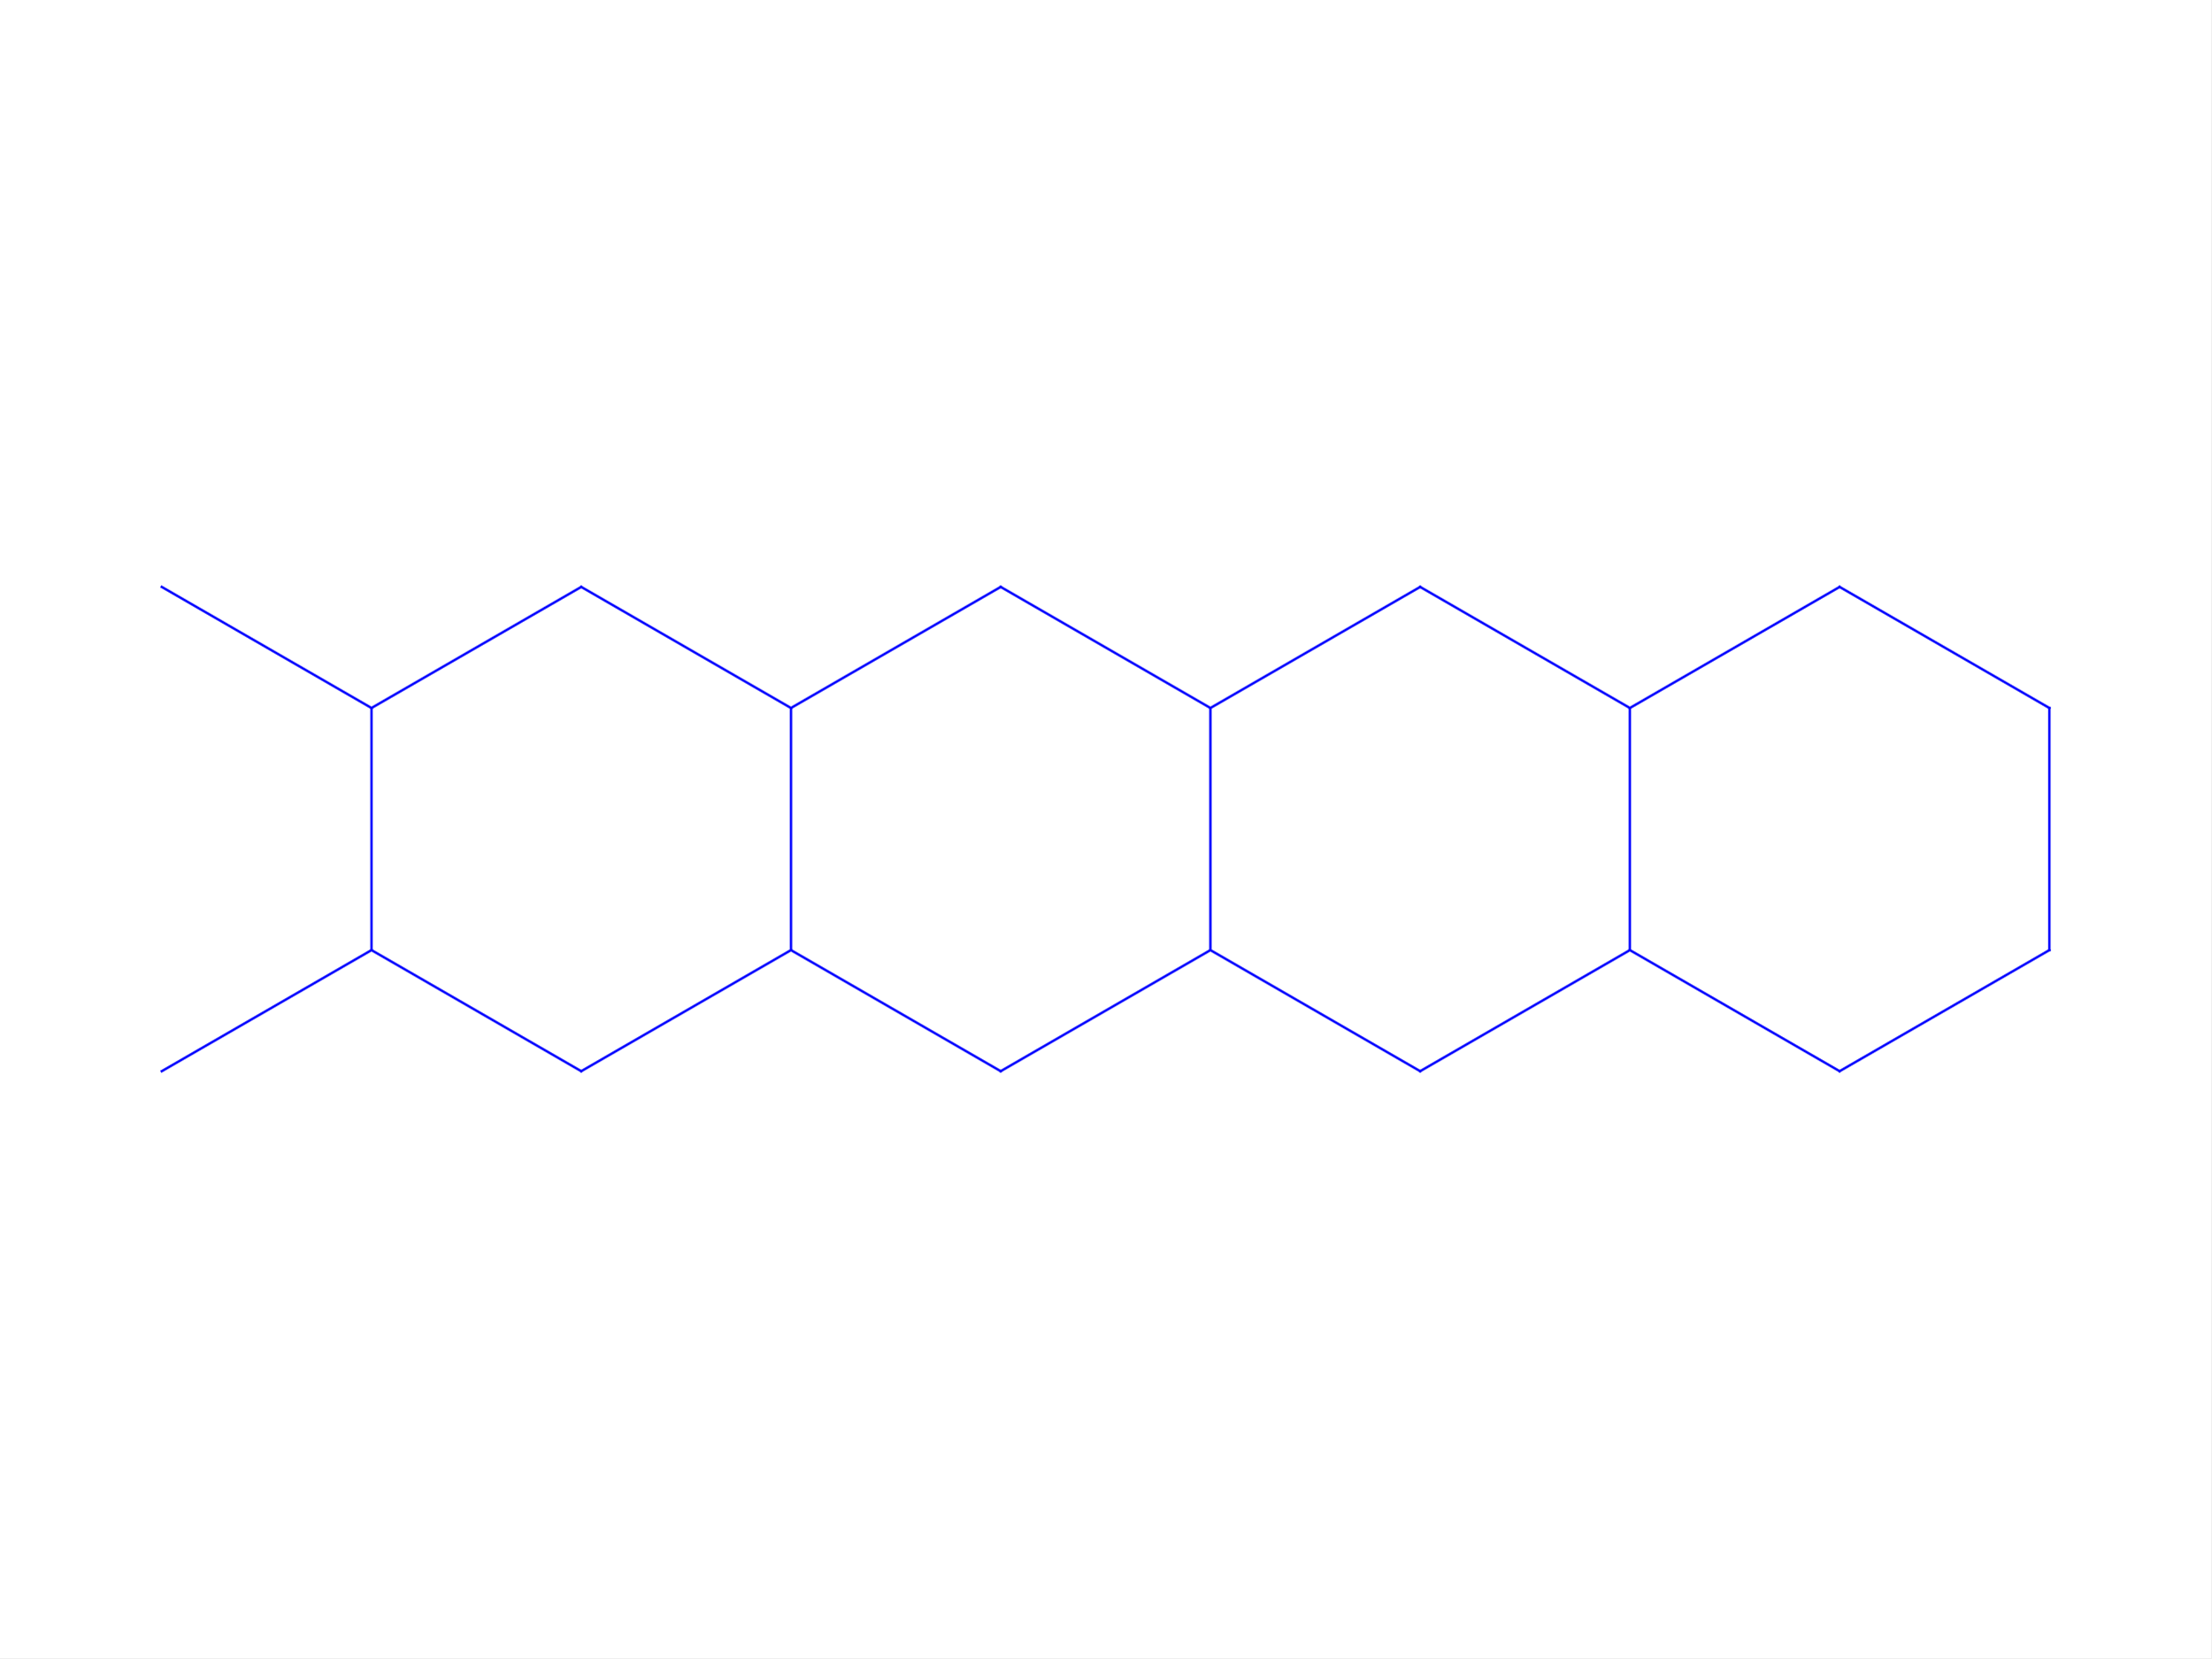
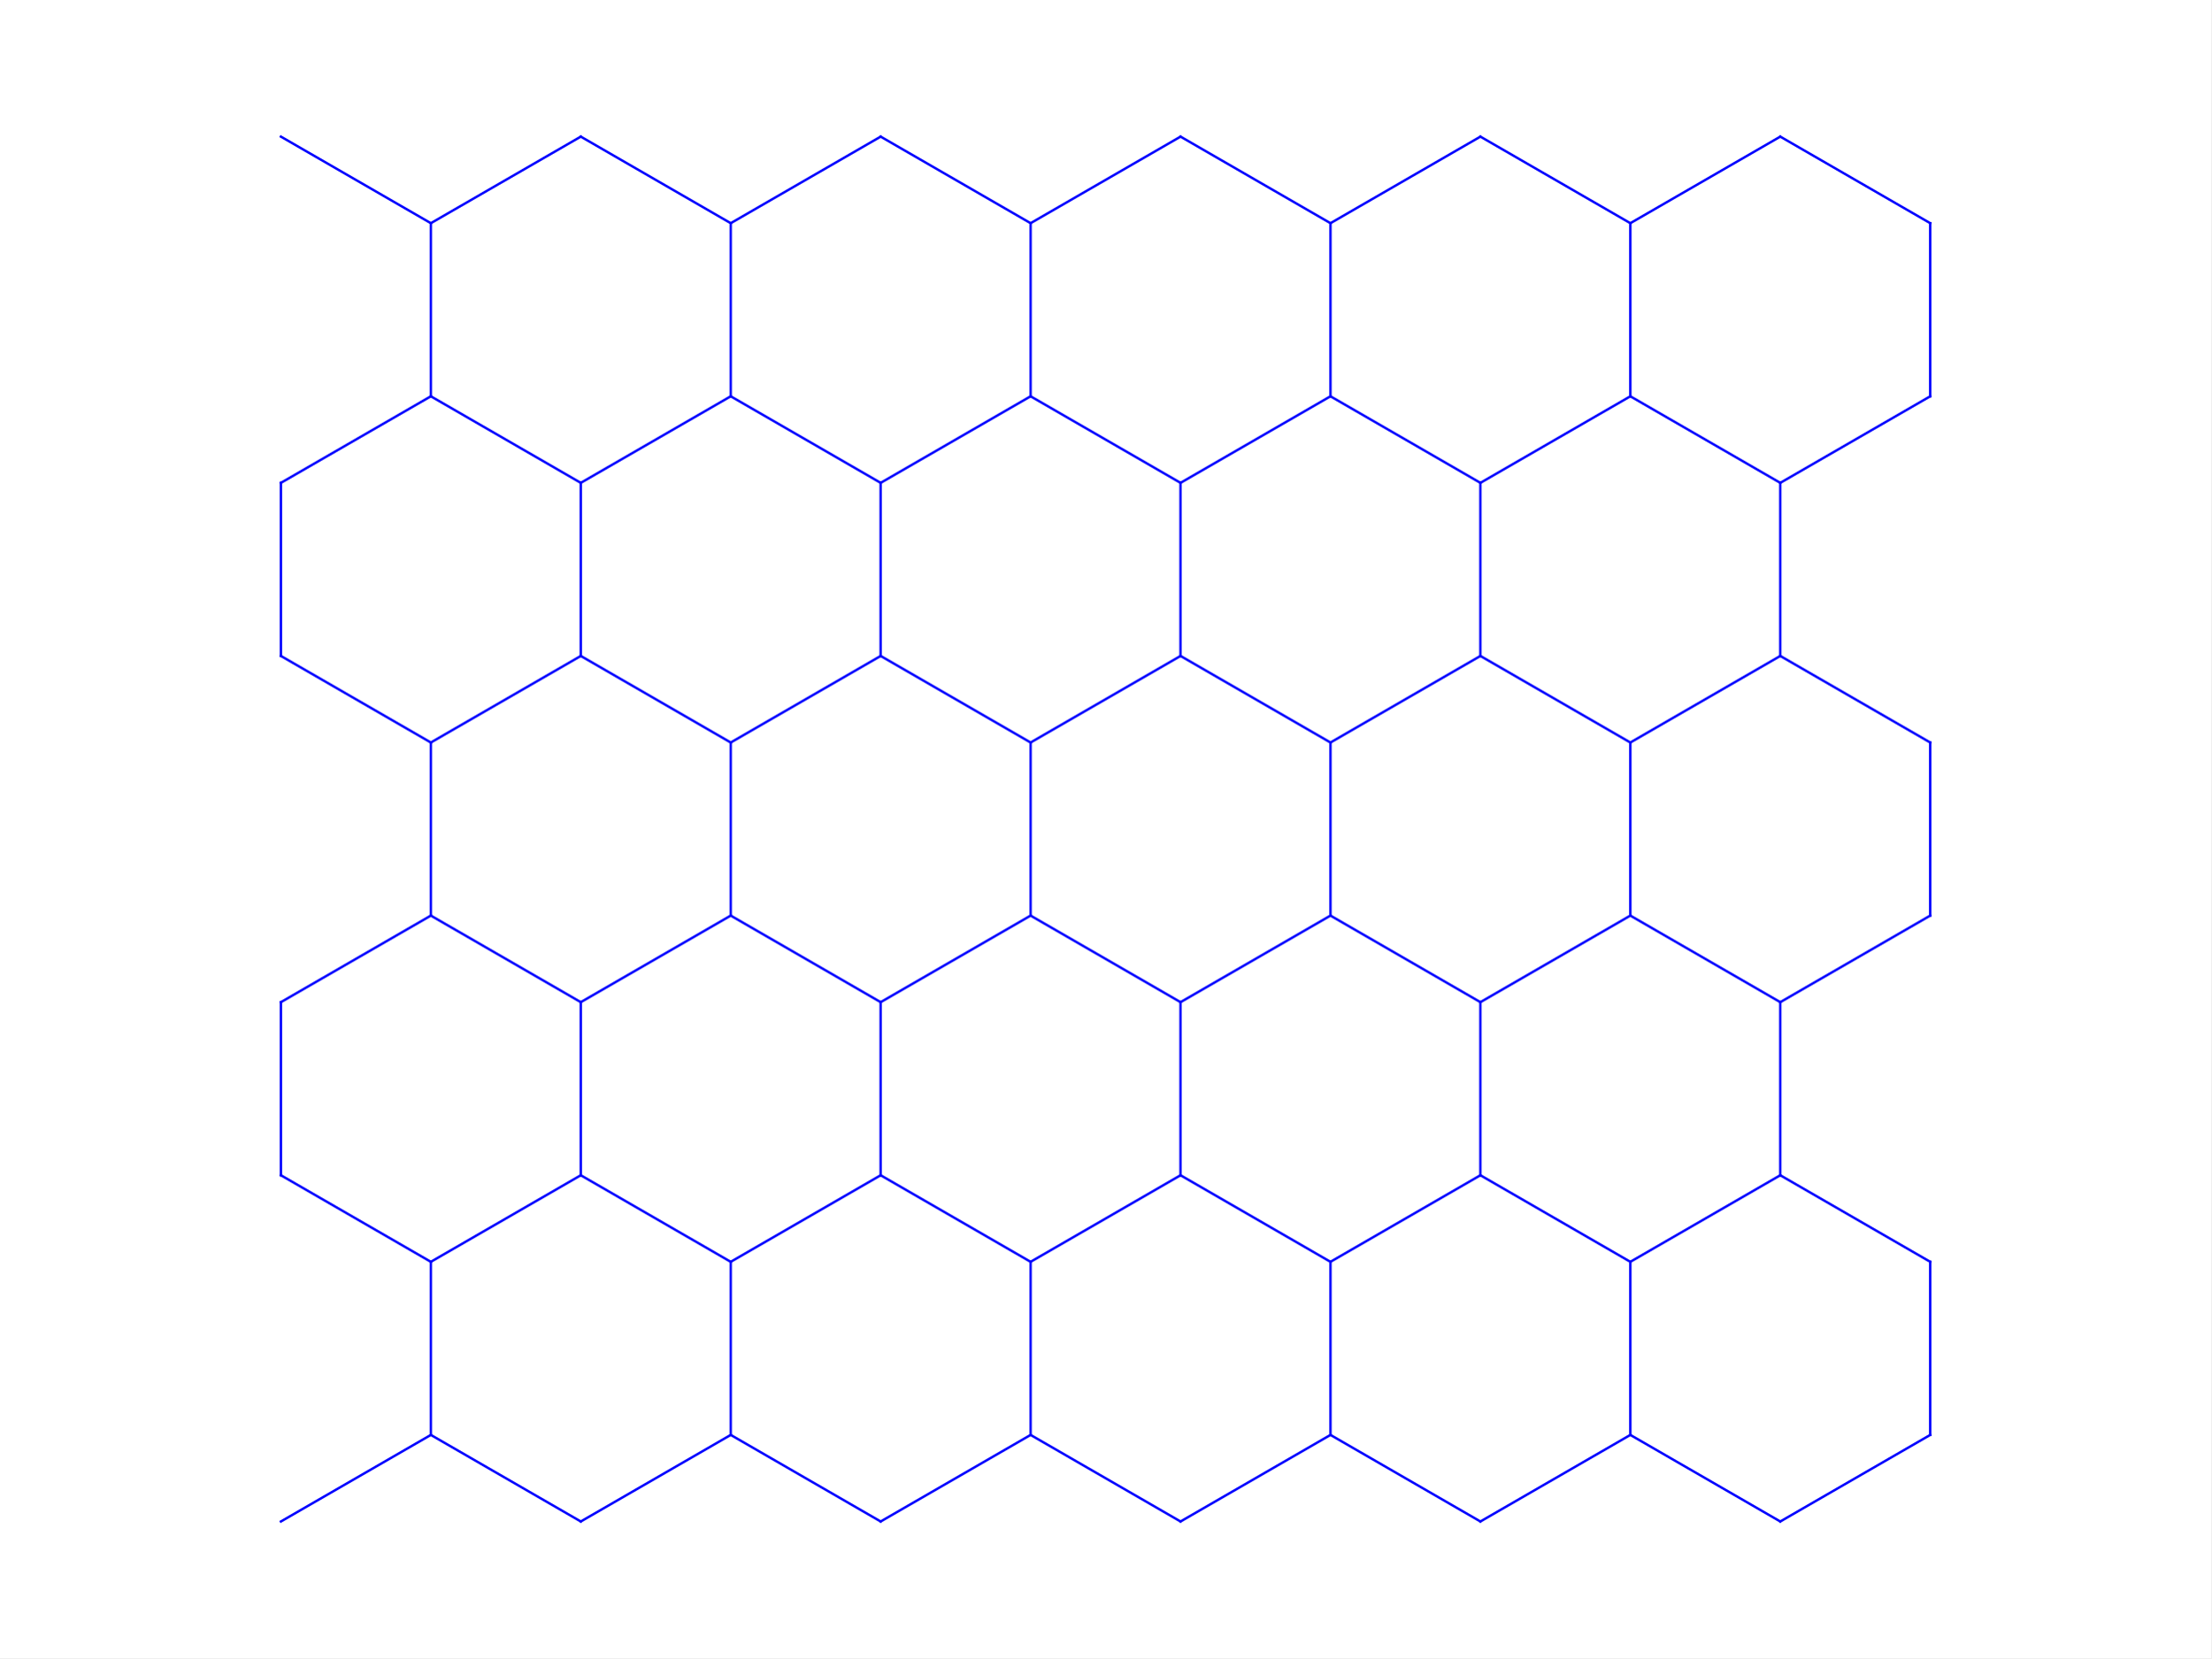
<svg xmlns="http://www.w3.org/2000/svg" width="460.8pt" height="345.6pt" viewBox="0 0 460.8 345.6" version="1.1">
  <defs>
    <style type="text/css">*{stroke-linejoin: round; stroke-linecap: butt}</style>
  </defs>
  <g id="figure_1">
    <g id="patch_1">
      <path d="M 0 345.6  L 460.8 345.6  L 460.8 0  L 0 0  z " style="fill: #ffffff" />
    </g>
    <g id="axes_1">
      <g id="line2d_1">
-         <path d="M 33.709 223.271  L 77.418 198.035  " clip-path="url(#p182d97db68)" style="fill: none; stroke: #0000ff; stroke-width: 0.5; stroke-linecap: square" />
+         <path d="M 58.537 317.127  L 89.785 299.086  " clip-path="url(#p47f80ac61b)" style="fill: none; stroke: #0000ff; stroke-width: 0.5; stroke-linecap: square" />
      </g>
      <g id="line2d_2">
-         <path d="M 121.127 223.271  L 164.836 198.035  " clip-path="url(#p182d97db68)" style="fill: none; stroke: #0000ff; stroke-width: 0.5; stroke-linecap: square" />
+         <path d="M 121.033 317.127  L 152.281 299.086  " clip-path="url(#p47f80ac61b)" style="fill: none; stroke: #0000ff; stroke-width: 0.5; stroke-linecap: square" />
      </g>
      <g id="line2d_3">
-         <path d="M 208.545 223.271  L 252.255 198.035  " clip-path="url(#p182d97db68)" style="fill: none; stroke: #0000ff; stroke-width: 0.5; stroke-linecap: square" />
+         <path d="M 183.528 317.127  L 214.776 299.086  " clip-path="url(#p47f80ac61b)" style="fill: none; stroke: #0000ff; stroke-width: 0.5; stroke-linecap: square" />
      </g>
      <g id="line2d_4">
-         <path d="M 295.964 223.271  L 339.673 198.035  " clip-path="url(#p182d97db68)" style="fill: none; stroke: #0000ff; stroke-width: 0.5; stroke-linecap: square" />
+         <path d="M 246.024 317.127  L 277.272 299.086  " clip-path="url(#p47f80ac61b)" style="fill: none; stroke: #0000ff; stroke-width: 0.5; stroke-linecap: square" />
      </g>
      <g id="line2d_5">
-         <path d="M 383.382 223.271  L 427.091 198.035  " clip-path="url(#p182d97db68)" style="fill: none; stroke: #0000ff; stroke-width: 0.5; stroke-linecap: square" />
+         <path d="M 308.519 317.127  L 339.767 299.086  " clip-path="url(#p47f80ac61b)" style="fill: none; stroke: #0000ff; stroke-width: 0.5; stroke-linecap: square" />
      </g>
      <g id="line2d_6">
-         <path d="M 121.127 223.271  L 77.418 198.035  " clip-path="url(#p182d97db68)" style="fill: none; stroke: #0000ff; stroke-width: 0.5; stroke-linecap: square" />
+         <path d="M 371.015 317.127  L 402.263 299.086  " clip-path="url(#p47f80ac61b)" style="fill: none; stroke: #0000ff; stroke-width: 0.5; stroke-linecap: square" />
      </g>
      <g id="line2d_7">
-         <path d="M 208.545 223.271  L 164.836 198.035  " clip-path="url(#p182d97db68)" style="fill: none; stroke: #0000ff; stroke-width: 0.5; stroke-linecap: square" />
+         <path d="M 121.033 317.127  L 89.785 299.086  " clip-path="url(#p47f80ac61b)" style="fill: none; stroke: #0000ff; stroke-width: 0.5; stroke-linecap: square" />
      </g>
      <g id="line2d_8">
-         <path d="M 295.964 223.271  L 252.255 198.035  " clip-path="url(#p182d97db68)" style="fill: none; stroke: #0000ff; stroke-width: 0.5; stroke-linecap: square" />
+         <path d="M 183.528 317.127  L 152.281 299.086  " clip-path="url(#p47f80ac61b)" style="fill: none; stroke: #0000ff; stroke-width: 0.5; stroke-linecap: square" />
      </g>
      <g id="line2d_9">
-         <path d="M 383.382 223.271  L 339.673 198.035  " clip-path="url(#p182d97db68)" style="fill: none; stroke: #0000ff; stroke-width: 0.5; stroke-linecap: square" />
+         <path d="M 246.024 317.127  L 214.776 299.086  " clip-path="url(#p47f80ac61b)" style="fill: none; stroke: #0000ff; stroke-width: 0.5; stroke-linecap: square" />
      </g>
      <g id="line2d_10">
-         <path d="M 77.418 198.035  L 77.418 147.565  " clip-path="url(#p182d97db68)" style="fill: none; stroke: #0000ff; stroke-width: 0.5; stroke-linecap: square" />
+         <path d="M 308.519 317.127  L 277.272 299.086  " clip-path="url(#p47f80ac61b)" style="fill: none; stroke: #0000ff; stroke-width: 0.5; stroke-linecap: square" />
      </g>
      <g id="line2d_11">
-         <path d="M 164.836 198.035  L 164.836 147.565  " clip-path="url(#p182d97db68)" style="fill: none; stroke: #0000ff; stroke-width: 0.5; stroke-linecap: square" />
+         <path d="M 371.015 317.127  L 339.767 299.086  " clip-path="url(#p47f80ac61b)" style="fill: none; stroke: #0000ff; stroke-width: 0.5; stroke-linecap: square" />
      </g>
      <g id="line2d_12">
-         <path d="M 252.255 198.035  L 252.255 147.565  " clip-path="url(#p182d97db68)" style="fill: none; stroke: #0000ff; stroke-width: 0.5; stroke-linecap: square" />
+         <path d="M 89.785 299.086  L 89.785 263.005  " clip-path="url(#p47f80ac61b)" style="fill: none; stroke: #0000ff; stroke-width: 0.5; stroke-linecap: square" />
      </g>
      <g id="line2d_13">
-         <path d="M 339.673 198.035  L 339.673 147.565  " clip-path="url(#p182d97db68)" style="fill: none; stroke: #0000ff; stroke-width: 0.5; stroke-linecap: square" />
+         <path d="M 152.281 299.086  L 152.281 263.005  " clip-path="url(#p47f80ac61b)" style="fill: none; stroke: #0000ff; stroke-width: 0.5; stroke-linecap: square" />
      </g>
      <g id="line2d_14">
-         <path d="M 427.091 198.035  L 427.091 147.565  " clip-path="url(#p182d97db68)" style="fill: none; stroke: #0000ff; stroke-width: 0.5; stroke-linecap: square" />
+         <path d="M 214.776 299.086  L 214.776 263.005  " clip-path="url(#p47f80ac61b)" style="fill: none; stroke: #0000ff; stroke-width: 0.5; stroke-linecap: square" />
      </g>
      <g id="line2d_15">
-         <path d="M 77.418 147.565  L 33.709 122.329  " clip-path="url(#p182d97db68)" style="fill: none; stroke: #0000ff; stroke-width: 0.5; stroke-linecap: square" />
+         <path d="M 277.272 299.086  L 277.272 263.005  " clip-path="url(#p47f80ac61b)" style="fill: none; stroke: #0000ff; stroke-width: 0.5; stroke-linecap: square" />
      </g>
      <g id="line2d_16">
-         <path d="M 164.836 147.565  L 121.127 122.329  " clip-path="url(#p182d97db68)" style="fill: none; stroke: #0000ff; stroke-width: 0.5; stroke-linecap: square" />
+         <path d="M 339.767 299.086  L 339.767 263.005  " clip-path="url(#p47f80ac61b)" style="fill: none; stroke: #0000ff; stroke-width: 0.5; stroke-linecap: square" />
      </g>
      <g id="line2d_17">
-         <path d="M 252.255 147.565  L 208.545 122.329  " clip-path="url(#p182d97db68)" style="fill: none; stroke: #0000ff; stroke-width: 0.5; stroke-linecap: square" />
+         <path d="M 402.263 299.086  L 402.263 263.005  " clip-path="url(#p47f80ac61b)" style="fill: none; stroke: #0000ff; stroke-width: 0.5; stroke-linecap: square" />
      </g>
      <g id="line2d_18">
-         <path d="M 339.673 147.565  L 295.964 122.329  " clip-path="url(#p182d97db68)" style="fill: none; stroke: #0000ff; stroke-width: 0.5; stroke-linecap: square" />
+         <path d="M 89.785 263.005  L 58.537 244.964  " clip-path="url(#p47f80ac61b)" style="fill: none; stroke: #0000ff; stroke-width: 0.5; stroke-linecap: square" />
      </g>
      <g id="line2d_19">
-         <path d="M 427.091 147.565  L 383.382 122.329  " clip-path="url(#p182d97db68)" style="fill: none; stroke: #0000ff; stroke-width: 0.5; stroke-linecap: square" />
+         <path d="M 152.281 263.005  L 121.033 244.964  " clip-path="url(#p47f80ac61b)" style="fill: none; stroke: #0000ff; stroke-width: 0.5; stroke-linecap: square" />
      </g>
      <g id="line2d_20">
-         <path d="M 77.418 147.565  L 121.127 122.329  " clip-path="url(#p182d97db68)" style="fill: none; stroke: #0000ff; stroke-width: 0.5; stroke-linecap: square" />
+         <path d="M 214.776 263.005  L 183.528 244.964  " clip-path="url(#p47f80ac61b)" style="fill: none; stroke: #0000ff; stroke-width: 0.5; stroke-linecap: square" />
      </g>
      <g id="line2d_21">
-         <path d="M 164.836 147.565  L 208.545 122.329  " clip-path="url(#p182d97db68)" style="fill: none; stroke: #0000ff; stroke-width: 0.5; stroke-linecap: square" />
+         <path d="M 277.272 263.005  L 246.024 244.964  " clip-path="url(#p47f80ac61b)" style="fill: none; stroke: #0000ff; stroke-width: 0.5; stroke-linecap: square" />
      </g>
      <g id="line2d_22">
-         <path d="M 252.255 147.565  L 295.964 122.329  " clip-path="url(#p182d97db68)" style="fill: none; stroke: #0000ff; stroke-width: 0.5; stroke-linecap: square" />
+         <path d="M 339.767 263.005  L 308.519 244.964  " clip-path="url(#p47f80ac61b)" style="fill: none; stroke: #0000ff; stroke-width: 0.5; stroke-linecap: square" />
      </g>
      <g id="line2d_23">
-         <path d="M 339.673 147.565  L 383.382 122.329  " clip-path="url(#p182d97db68)" style="fill: none; stroke: #0000ff; stroke-width: 0.5; stroke-linecap: square" />
+         <path d="M 402.263 263.005  L 371.015 244.964  " clip-path="url(#p47f80ac61b)" style="fill: none; stroke: #0000ff; stroke-width: 0.5; stroke-linecap: square" />
+       </g>
+       <g id="line2d_24">
+         <path d="M 89.785 263.005  L 121.033 244.964  " clip-path="url(#p47f80ac61b)" style="fill: none; stroke: #0000ff; stroke-width: 0.5; stroke-linecap: square" />
+       </g>
+       <g id="line2d_25">
+         <path d="M 152.281 263.005  L 183.528 244.964  " clip-path="url(#p47f80ac61b)" style="fill: none; stroke: #0000ff; stroke-width: 0.5; stroke-linecap: square" />
+       </g>
+       <g id="line2d_26">
+         <path d="M 214.776 263.005  L 246.024 244.964  " clip-path="url(#p47f80ac61b)" style="fill: none; stroke: #0000ff; stroke-width: 0.5; stroke-linecap: square" />
+       </g>
+       <g id="line2d_27">
+         <path d="M 277.272 263.005  L 308.519 244.964  " clip-path="url(#p47f80ac61b)" style="fill: none; stroke: #0000ff; stroke-width: 0.5; stroke-linecap: square" />
+       </g>
+       <g id="line2d_28">
+         <path d="M 339.767 263.005  L 371.015 244.964  " clip-path="url(#p47f80ac61b)" style="fill: none; stroke: #0000ff; stroke-width: 0.5; stroke-linecap: square" />
+       </g>
+       <g id="line2d_29">
+         <path d="M 58.537 244.964  L 58.537 208.882  " clip-path="url(#p47f80ac61b)" style="fill: none; stroke: #0000ff; stroke-width: 0.5; stroke-linecap: square" />
+       </g>
+       <g id="line2d_30">
+         <path d="M 121.033 244.964  L 121.033 208.882  " clip-path="url(#p47f80ac61b)" style="fill: none; stroke: #0000ff; stroke-width: 0.5; stroke-linecap: square" />
+       </g>
+       <g id="line2d_31">
+         <path d="M 183.528 244.964  L 183.528 208.882  " clip-path="url(#p47f80ac61b)" style="fill: none; stroke: #0000ff; stroke-width: 0.5; stroke-linecap: square" />
+       </g>
+       <g id="line2d_32">
+         <path d="M 246.024 244.964  L 246.024 208.882  " clip-path="url(#p47f80ac61b)" style="fill: none; stroke: #0000ff; stroke-width: 0.5; stroke-linecap: square" />
+       </g>
+       <g id="line2d_33">
+         <path d="M 308.519 244.964  L 308.519 208.882  " clip-path="url(#p47f80ac61b)" style="fill: none; stroke: #0000ff; stroke-width: 0.5; stroke-linecap: square" />
+       </g>
+       <g id="line2d_34">
+         <path d="M 371.015 244.964  L 371.015 208.882  " clip-path="url(#p47f80ac61b)" style="fill: none; stroke: #0000ff; stroke-width: 0.5; stroke-linecap: square" />
+       </g>
+       <g id="line2d_35">
+         <path d="M 58.537 208.882  L 89.785 190.841  " clip-path="url(#p47f80ac61b)" style="fill: none; stroke: #0000ff; stroke-width: 0.5; stroke-linecap: square" />
+       </g>
+       <g id="line2d_36">
+         <path d="M 121.033 208.882  L 152.281 190.841  " clip-path="url(#p47f80ac61b)" style="fill: none; stroke: #0000ff; stroke-width: 0.5; stroke-linecap: square" />
+       </g>
+       <g id="line2d_37">
+         <path d="M 183.528 208.882  L 214.776 190.841  " clip-path="url(#p47f80ac61b)" style="fill: none; stroke: #0000ff; stroke-width: 0.5; stroke-linecap: square" />
+       </g>
+       <g id="line2d_38">
+         <path d="M 246.024 208.882  L 277.272 190.841  " clip-path="url(#p47f80ac61b)" style="fill: none; stroke: #0000ff; stroke-width: 0.5; stroke-linecap: square" />
+       </g>
+       <g id="line2d_39">
+         <path d="M 308.519 208.882  L 339.767 190.841  " clip-path="url(#p47f80ac61b)" style="fill: none; stroke: #0000ff; stroke-width: 0.5; stroke-linecap: square" />
+       </g>
+       <g id="line2d_40">
+         <path d="M 371.015 208.882  L 402.263 190.841  " clip-path="url(#p47f80ac61b)" style="fill: none; stroke: #0000ff; stroke-width: 0.5; stroke-linecap: square" />
+       </g>
+       <g id="line2d_41">
+         <path d="M 121.033 208.882  L 89.785 190.841  " clip-path="url(#p47f80ac61b)" style="fill: none; stroke: #0000ff; stroke-width: 0.5; stroke-linecap: square" />
+       </g>
+       <g id="line2d_42">
+         <path d="M 183.528 208.882  L 152.281 190.841  " clip-path="url(#p47f80ac61b)" style="fill: none; stroke: #0000ff; stroke-width: 0.5; stroke-linecap: square" />
+       </g>
+       <g id="line2d_43">
+         <path d="M 246.024 208.882  L 214.776 190.841  " clip-path="url(#p47f80ac61b)" style="fill: none; stroke: #0000ff; stroke-width: 0.5; stroke-linecap: square" />
+       </g>
+       <g id="line2d_44">
+         <path d="M 308.519 208.882  L 277.272 190.841  " clip-path="url(#p47f80ac61b)" style="fill: none; stroke: #0000ff; stroke-width: 0.5; stroke-linecap: square" />
+       </g>
+       <g id="line2d_45">
+         <path d="M 371.015 208.882  L 339.767 190.841  " clip-path="url(#p47f80ac61b)" style="fill: none; stroke: #0000ff; stroke-width: 0.5; stroke-linecap: square" />
+       </g>
+       <g id="line2d_46">
+         <path d="M 89.785 190.841  L 89.785 154.759  " clip-path="url(#p47f80ac61b)" style="fill: none; stroke: #0000ff; stroke-width: 0.5; stroke-linecap: square" />
+       </g>
+       <g id="line2d_47">
+         <path d="M 152.281 190.841  L 152.281 154.759  " clip-path="url(#p47f80ac61b)" style="fill: none; stroke: #0000ff; stroke-width: 0.5; stroke-linecap: square" />
+       </g>
+       <g id="line2d_48">
+         <path d="M 214.776 190.841  L 214.776 154.759  " clip-path="url(#p47f80ac61b)" style="fill: none; stroke: #0000ff; stroke-width: 0.5; stroke-linecap: square" />
+       </g>
+       <g id="line2d_49">
+         <path d="M 277.272 190.841  L 277.272 154.759  " clip-path="url(#p47f80ac61b)" style="fill: none; stroke: #0000ff; stroke-width: 0.5; stroke-linecap: square" />
+       </g>
+       <g id="line2d_50">
+         <path d="M 339.767 190.841  L 339.767 154.759  " clip-path="url(#p47f80ac61b)" style="fill: none; stroke: #0000ff; stroke-width: 0.5; stroke-linecap: square" />
+       </g>
+       <g id="line2d_51">
+         <path d="M 402.263 190.841  L 402.263 154.759  " clip-path="url(#p47f80ac61b)" style="fill: none; stroke: #0000ff; stroke-width: 0.5; stroke-linecap: square" />
+       </g>
+       <g id="line2d_52">
+         <path d="M 89.785 154.759  L 58.537 136.718  " clip-path="url(#p47f80ac61b)" style="fill: none; stroke: #0000ff; stroke-width: 0.5; stroke-linecap: square" />
+       </g>
+       <g id="line2d_53">
+         <path d="M 152.281 154.759  L 121.033 136.718  " clip-path="url(#p47f80ac61b)" style="fill: none; stroke: #0000ff; stroke-width: 0.5; stroke-linecap: square" />
+       </g>
+       <g id="line2d_54">
+         <path d="M 214.776 154.759  L 183.528 136.718  " clip-path="url(#p47f80ac61b)" style="fill: none; stroke: #0000ff; stroke-width: 0.5; stroke-linecap: square" />
+       </g>
+       <g id="line2d_55">
+         <path d="M 277.272 154.759  L 246.024 136.718  " clip-path="url(#p47f80ac61b)" style="fill: none; stroke: #0000ff; stroke-width: 0.5; stroke-linecap: square" />
+       </g>
+       <g id="line2d_56">
+         <path d="M 339.767 154.759  L 308.519 136.718  " clip-path="url(#p47f80ac61b)" style="fill: none; stroke: #0000ff; stroke-width: 0.5; stroke-linecap: square" />
+       </g>
+       <g id="line2d_57">
+         <path d="M 402.263 154.759  L 371.015 136.718  " clip-path="url(#p47f80ac61b)" style="fill: none; stroke: #0000ff; stroke-width: 0.5; stroke-linecap: square" />
+       </g>
+       <g id="line2d_58">
+         <path d="M 89.785 154.759  L 121.033 136.718  " clip-path="url(#p47f80ac61b)" style="fill: none; stroke: #0000ff; stroke-width: 0.5; stroke-linecap: square" />
+       </g>
+       <g id="line2d_59">
+         <path d="M 152.281 154.759  L 183.528 136.718  " clip-path="url(#p47f80ac61b)" style="fill: none; stroke: #0000ff; stroke-width: 0.5; stroke-linecap: square" />
+       </g>
+       <g id="line2d_60">
+         <path d="M 214.776 154.759  L 246.024 136.718  " clip-path="url(#p47f80ac61b)" style="fill: none; stroke: #0000ff; stroke-width: 0.5; stroke-linecap: square" />
+       </g>
+       <g id="line2d_61">
+         <path d="M 277.272 154.759  L 308.519 136.718  " clip-path="url(#p47f80ac61b)" style="fill: none; stroke: #0000ff; stroke-width: 0.5; stroke-linecap: square" />
+       </g>
+       <g id="line2d_62">
+         <path d="M 339.767 154.759  L 371.015 136.718  " clip-path="url(#p47f80ac61b)" style="fill: none; stroke: #0000ff; stroke-width: 0.5; stroke-linecap: square" />
+       </g>
+       <g id="line2d_63">
+         <path d="M 58.537 136.718  L 58.537 100.636  " clip-path="url(#p47f80ac61b)" style="fill: none; stroke: #0000ff; stroke-width: 0.5; stroke-linecap: square" />
+       </g>
+       <g id="line2d_64">
+         <path d="M 121.033 136.718  L 121.033 100.636  " clip-path="url(#p47f80ac61b)" style="fill: none; stroke: #0000ff; stroke-width: 0.5; stroke-linecap: square" />
+       </g>
+       <g id="line2d_65">
+         <path d="M 183.528 136.718  L 183.528 100.636  " clip-path="url(#p47f80ac61b)" style="fill: none; stroke: #0000ff; stroke-width: 0.5; stroke-linecap: square" />
+       </g>
+       <g id="line2d_66">
+         <path d="M 246.024 136.718  L 246.024 100.636  " clip-path="url(#p47f80ac61b)" style="fill: none; stroke: #0000ff; stroke-width: 0.5; stroke-linecap: square" />
+       </g>
+       <g id="line2d_67">
+         <path d="M 308.519 136.718  L 308.519 100.636  " clip-path="url(#p47f80ac61b)" style="fill: none; stroke: #0000ff; stroke-width: 0.5; stroke-linecap: square" />
+       </g>
+       <g id="line2d_68">
+         <path d="M 371.015 136.718  L 371.015 100.636  " clip-path="url(#p47f80ac61b)" style="fill: none; stroke: #0000ff; stroke-width: 0.5; stroke-linecap: square" />
+       </g>
+       <g id="line2d_69">
+         <path d="M 58.537 100.636  L 89.785 82.595  " clip-path="url(#p47f80ac61b)" style="fill: none; stroke: #0000ff; stroke-width: 0.5; stroke-linecap: square" />
+       </g>
+       <g id="line2d_70">
+         <path d="M 121.033 100.636  L 152.281 82.595  " clip-path="url(#p47f80ac61b)" style="fill: none; stroke: #0000ff; stroke-width: 0.5; stroke-linecap: square" />
+       </g>
+       <g id="line2d_71">
+         <path d="M 183.528 100.636  L 214.776 82.595  " clip-path="url(#p47f80ac61b)" style="fill: none; stroke: #0000ff; stroke-width: 0.5; stroke-linecap: square" />
+       </g>
+       <g id="line2d_72">
+         <path d="M 246.024 100.636  L 277.272 82.595  " clip-path="url(#p47f80ac61b)" style="fill: none; stroke: #0000ff; stroke-width: 0.5; stroke-linecap: square" />
+       </g>
+       <g id="line2d_73">
+         <path d="M 308.519 100.636  L 339.767 82.595  " clip-path="url(#p47f80ac61b)" style="fill: none; stroke: #0000ff; stroke-width: 0.5; stroke-linecap: square" />
+       </g>
+       <g id="line2d_74">
+         <path d="M 371.015 100.636  L 402.263 82.595  " clip-path="url(#p47f80ac61b)" style="fill: none; stroke: #0000ff; stroke-width: 0.5; stroke-linecap: square" />
+       </g>
+       <g id="line2d_75">
+         <path d="M 121.033 100.636  L 89.785 82.595  " clip-path="url(#p47f80ac61b)" style="fill: none; stroke: #0000ff; stroke-width: 0.5; stroke-linecap: square" />
+       </g>
+       <g id="line2d_76">
+         <path d="M 183.528 100.636  L 152.281 82.595  " clip-path="url(#p47f80ac61b)" style="fill: none; stroke: #0000ff; stroke-width: 0.5; stroke-linecap: square" />
+       </g>
+       <g id="line2d_77">
+         <path d="M 246.024 100.636  L 214.776 82.595  " clip-path="url(#p47f80ac61b)" style="fill: none; stroke: #0000ff; stroke-width: 0.5; stroke-linecap: square" />
+       </g>
+       <g id="line2d_78">
+         <path d="M 308.519 100.636  L 277.272 82.595  " clip-path="url(#p47f80ac61b)" style="fill: none; stroke: #0000ff; stroke-width: 0.5; stroke-linecap: square" />
+       </g>
+       <g id="line2d_79">
+         <path d="M 371.015 100.636  L 339.767 82.595  " clip-path="url(#p47f80ac61b)" style="fill: none; stroke: #0000ff; stroke-width: 0.5; stroke-linecap: square" />
+       </g>
+       <g id="line2d_80">
+         <path d="M 89.785 82.595  L 89.785 46.514  " clip-path="url(#p47f80ac61b)" style="fill: none; stroke: #0000ff; stroke-width: 0.5; stroke-linecap: square" />
+       </g>
+       <g id="line2d_81">
+         <path d="M 152.281 82.595  L 152.281 46.514  " clip-path="url(#p47f80ac61b)" style="fill: none; stroke: #0000ff; stroke-width: 0.5; stroke-linecap: square" />
+       </g>
+       <g id="line2d_82">
+         <path d="M 214.776 82.595  L 214.776 46.514  " clip-path="url(#p47f80ac61b)" style="fill: none; stroke: #0000ff; stroke-width: 0.5; stroke-linecap: square" />
+       </g>
+       <g id="line2d_83">
+         <path d="M 277.272 82.595  L 277.272 46.514  " clip-path="url(#p47f80ac61b)" style="fill: none; stroke: #0000ff; stroke-width: 0.5; stroke-linecap: square" />
+       </g>
+       <g id="line2d_84">
+         <path d="M 339.767 82.595  L 339.767 46.514  " clip-path="url(#p47f80ac61b)" style="fill: none; stroke: #0000ff; stroke-width: 0.5; stroke-linecap: square" />
+       </g>
+       <g id="line2d_85">
+         <path d="M 402.263 82.595  L 402.263 46.514  " clip-path="url(#p47f80ac61b)" style="fill: none; stroke: #0000ff; stroke-width: 0.5; stroke-linecap: square" />
+       </g>
+       <g id="line2d_86">
+         <path d="M 89.785 46.514  L 58.537 28.473  " clip-path="url(#p47f80ac61b)" style="fill: none; stroke: #0000ff; stroke-width: 0.5; stroke-linecap: square" />
+       </g>
+       <g id="line2d_87">
+         <path d="M 152.281 46.514  L 121.033 28.473  " clip-path="url(#p47f80ac61b)" style="fill: none; stroke: #0000ff; stroke-width: 0.5; stroke-linecap: square" />
+       </g>
+       <g id="line2d_88">
+         <path d="M 214.776 46.514  L 183.528 28.473  " clip-path="url(#p47f80ac61b)" style="fill: none; stroke: #0000ff; stroke-width: 0.5; stroke-linecap: square" />
+       </g>
+       <g id="line2d_89">
+         <path d="M 277.272 46.514  L 246.024 28.473  " clip-path="url(#p47f80ac61b)" style="fill: none; stroke: #0000ff; stroke-width: 0.5; stroke-linecap: square" />
+       </g>
+       <g id="line2d_90">
+         <path d="M 339.767 46.514  L 308.519 28.473  " clip-path="url(#p47f80ac61b)" style="fill: none; stroke: #0000ff; stroke-width: 0.5; stroke-linecap: square" />
+       </g>
+       <g id="line2d_91">
+         <path d="M 402.263 46.514  L 371.015 28.473  " clip-path="url(#p47f80ac61b)" style="fill: none; stroke: #0000ff; stroke-width: 0.5; stroke-linecap: square" />
+       </g>
+       <g id="line2d_92">
+         <path d="M 89.785 46.514  L 121.033 28.473  " clip-path="url(#p47f80ac61b)" style="fill: none; stroke: #0000ff; stroke-width: 0.5; stroke-linecap: square" />
+       </g>
+       <g id="line2d_93">
+         <path d="M 152.281 46.514  L 183.528 28.473  " clip-path="url(#p47f80ac61b)" style="fill: none; stroke: #0000ff; stroke-width: 0.5; stroke-linecap: square" />
+       </g>
+       <g id="line2d_94">
+         <path d="M 214.776 46.514  L 246.024 28.473  " clip-path="url(#p47f80ac61b)" style="fill: none; stroke: #0000ff; stroke-width: 0.5; stroke-linecap: square" />
+       </g>
+       <g id="line2d_95">
+         <path d="M 277.272 46.514  L 308.519 28.473  " clip-path="url(#p47f80ac61b)" style="fill: none; stroke: #0000ff; stroke-width: 0.5; stroke-linecap: square" />
+       </g>
+       <g id="line2d_96">
+         <path d="M 339.767 46.514  L 371.015 28.473  " clip-path="url(#p47f80ac61b)" style="fill: none; stroke: #0000ff; stroke-width: 0.5; stroke-linecap: square" />
      </g>
    </g>
  </g>
  <defs>
-     <clipPath id="p182d97db68">
-       <rect x="14.04" y="117.282" width="432.72" height="111.036" />
+     <clipPath id="p47f80ac61b">
+       <rect x="41.351" y="14.04" width="378.098" height="317.52" />
    </clipPath>
  </defs>
</svg>
